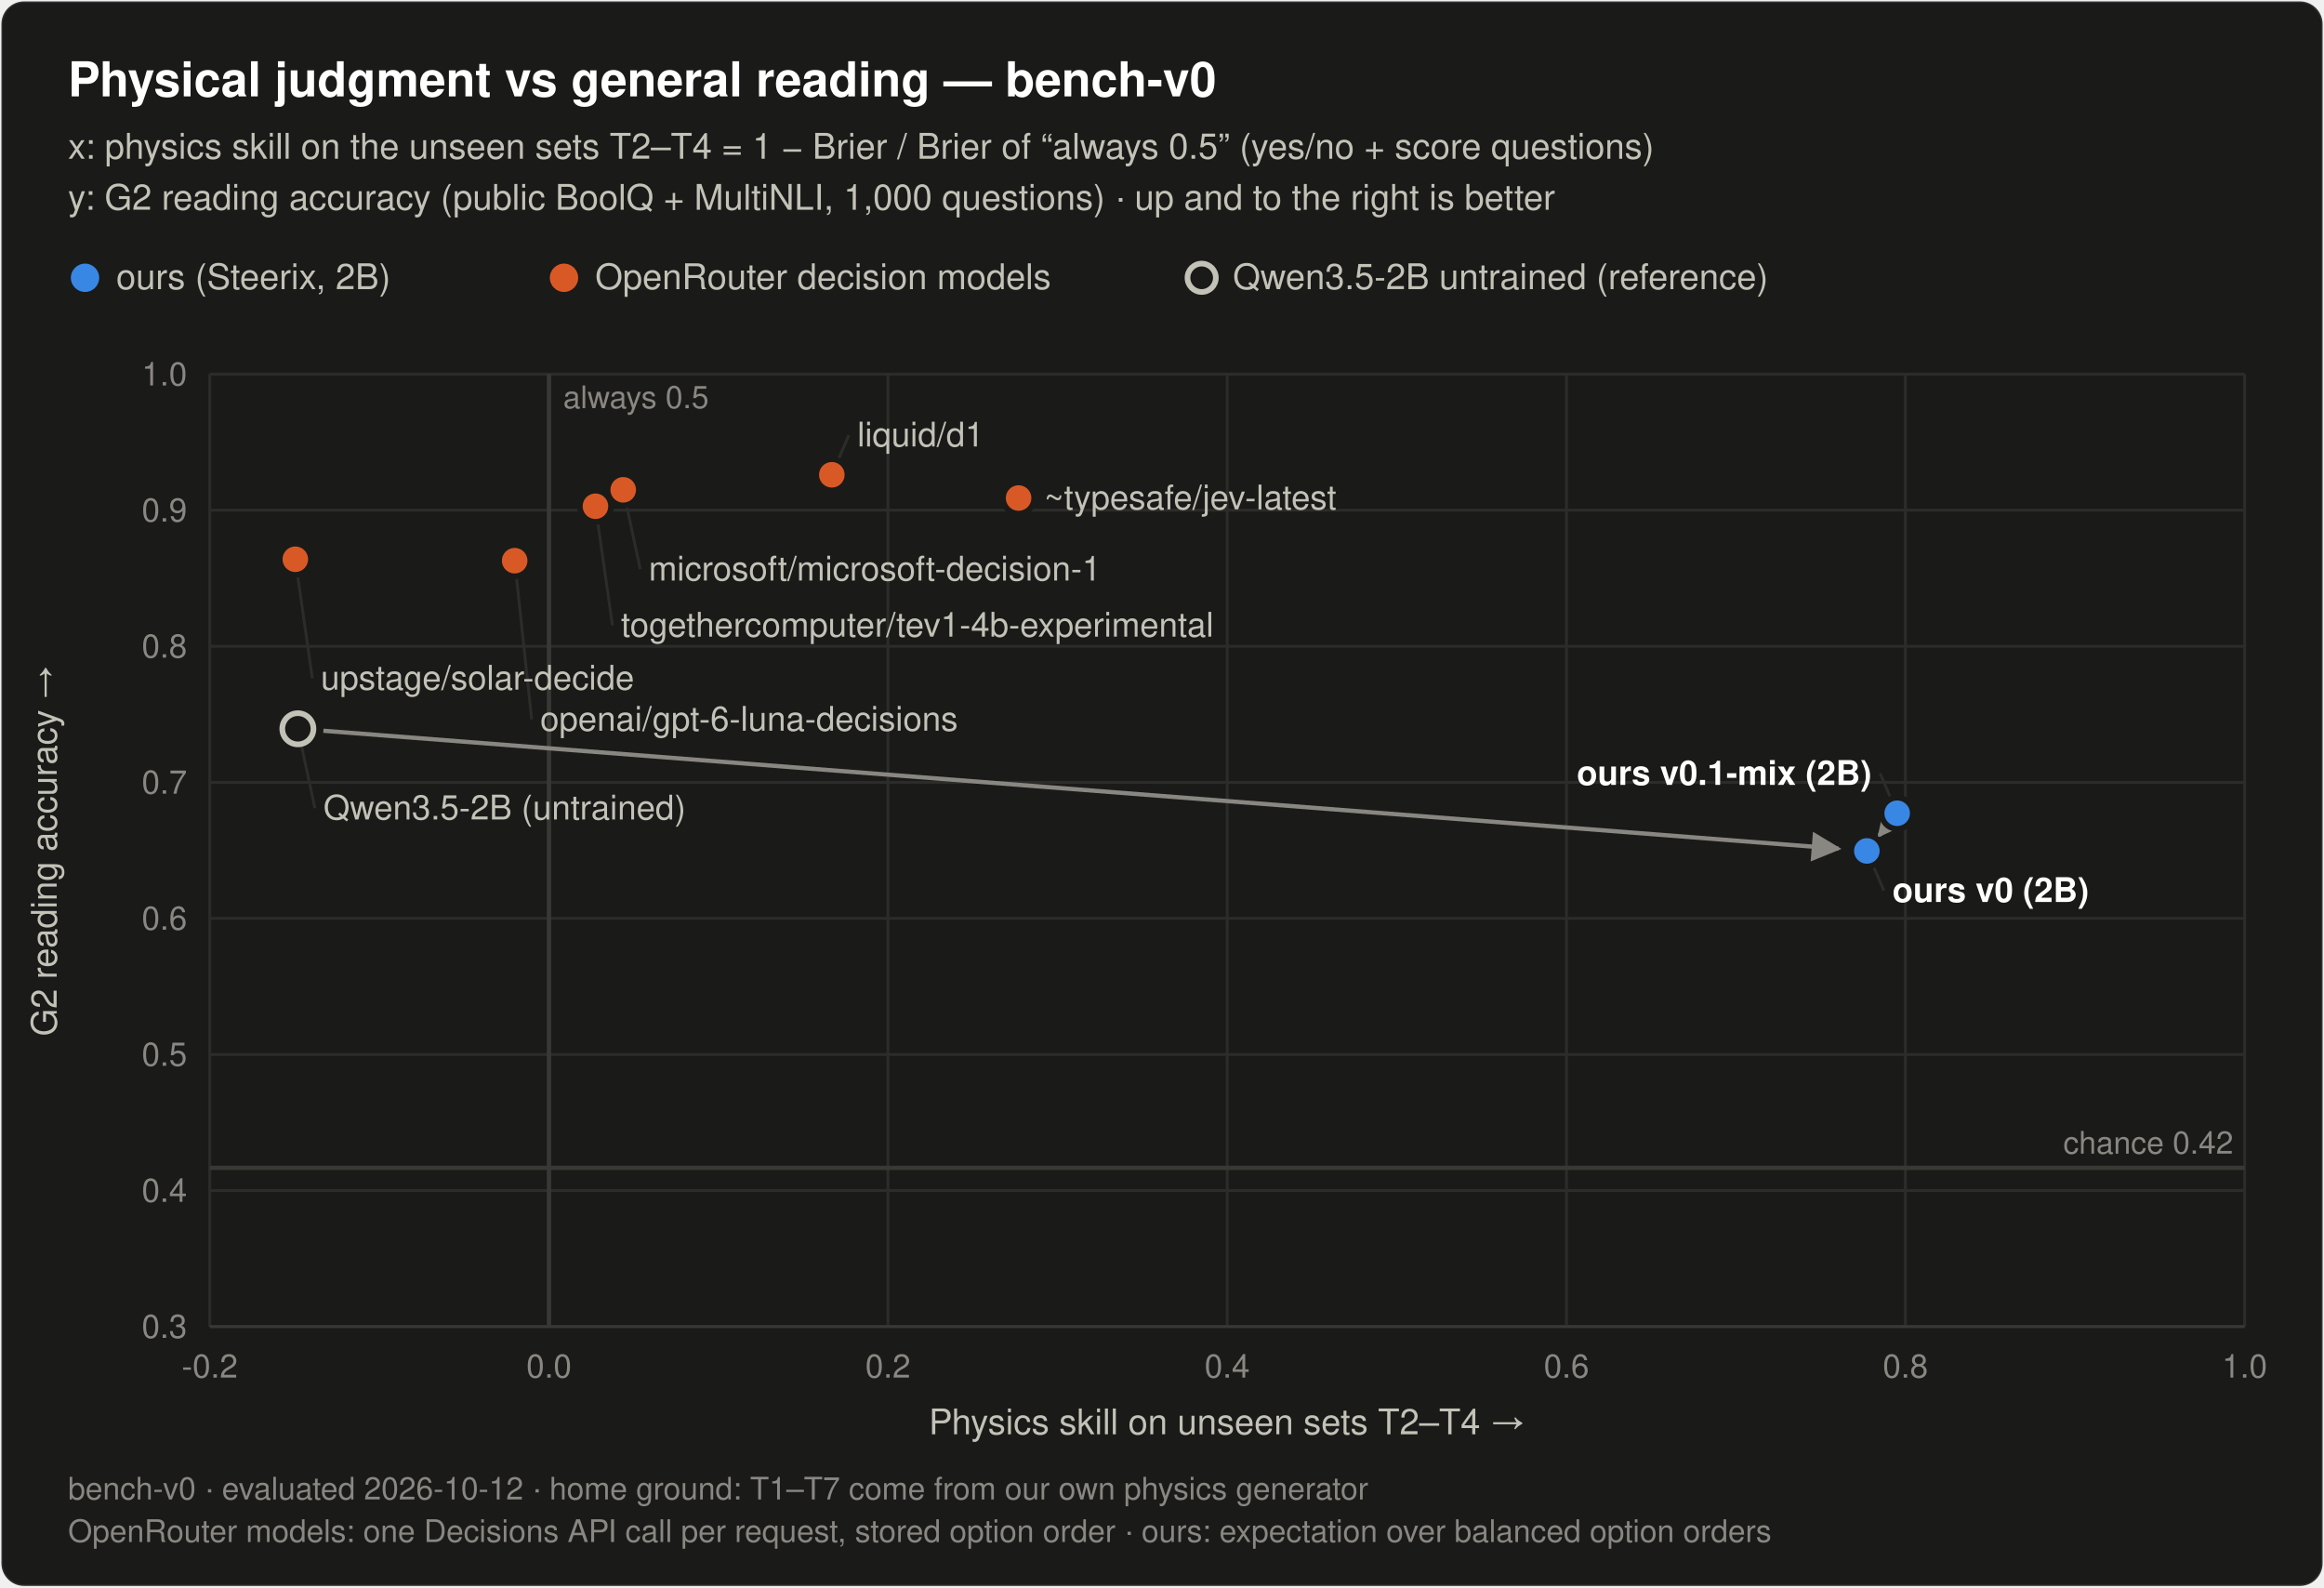
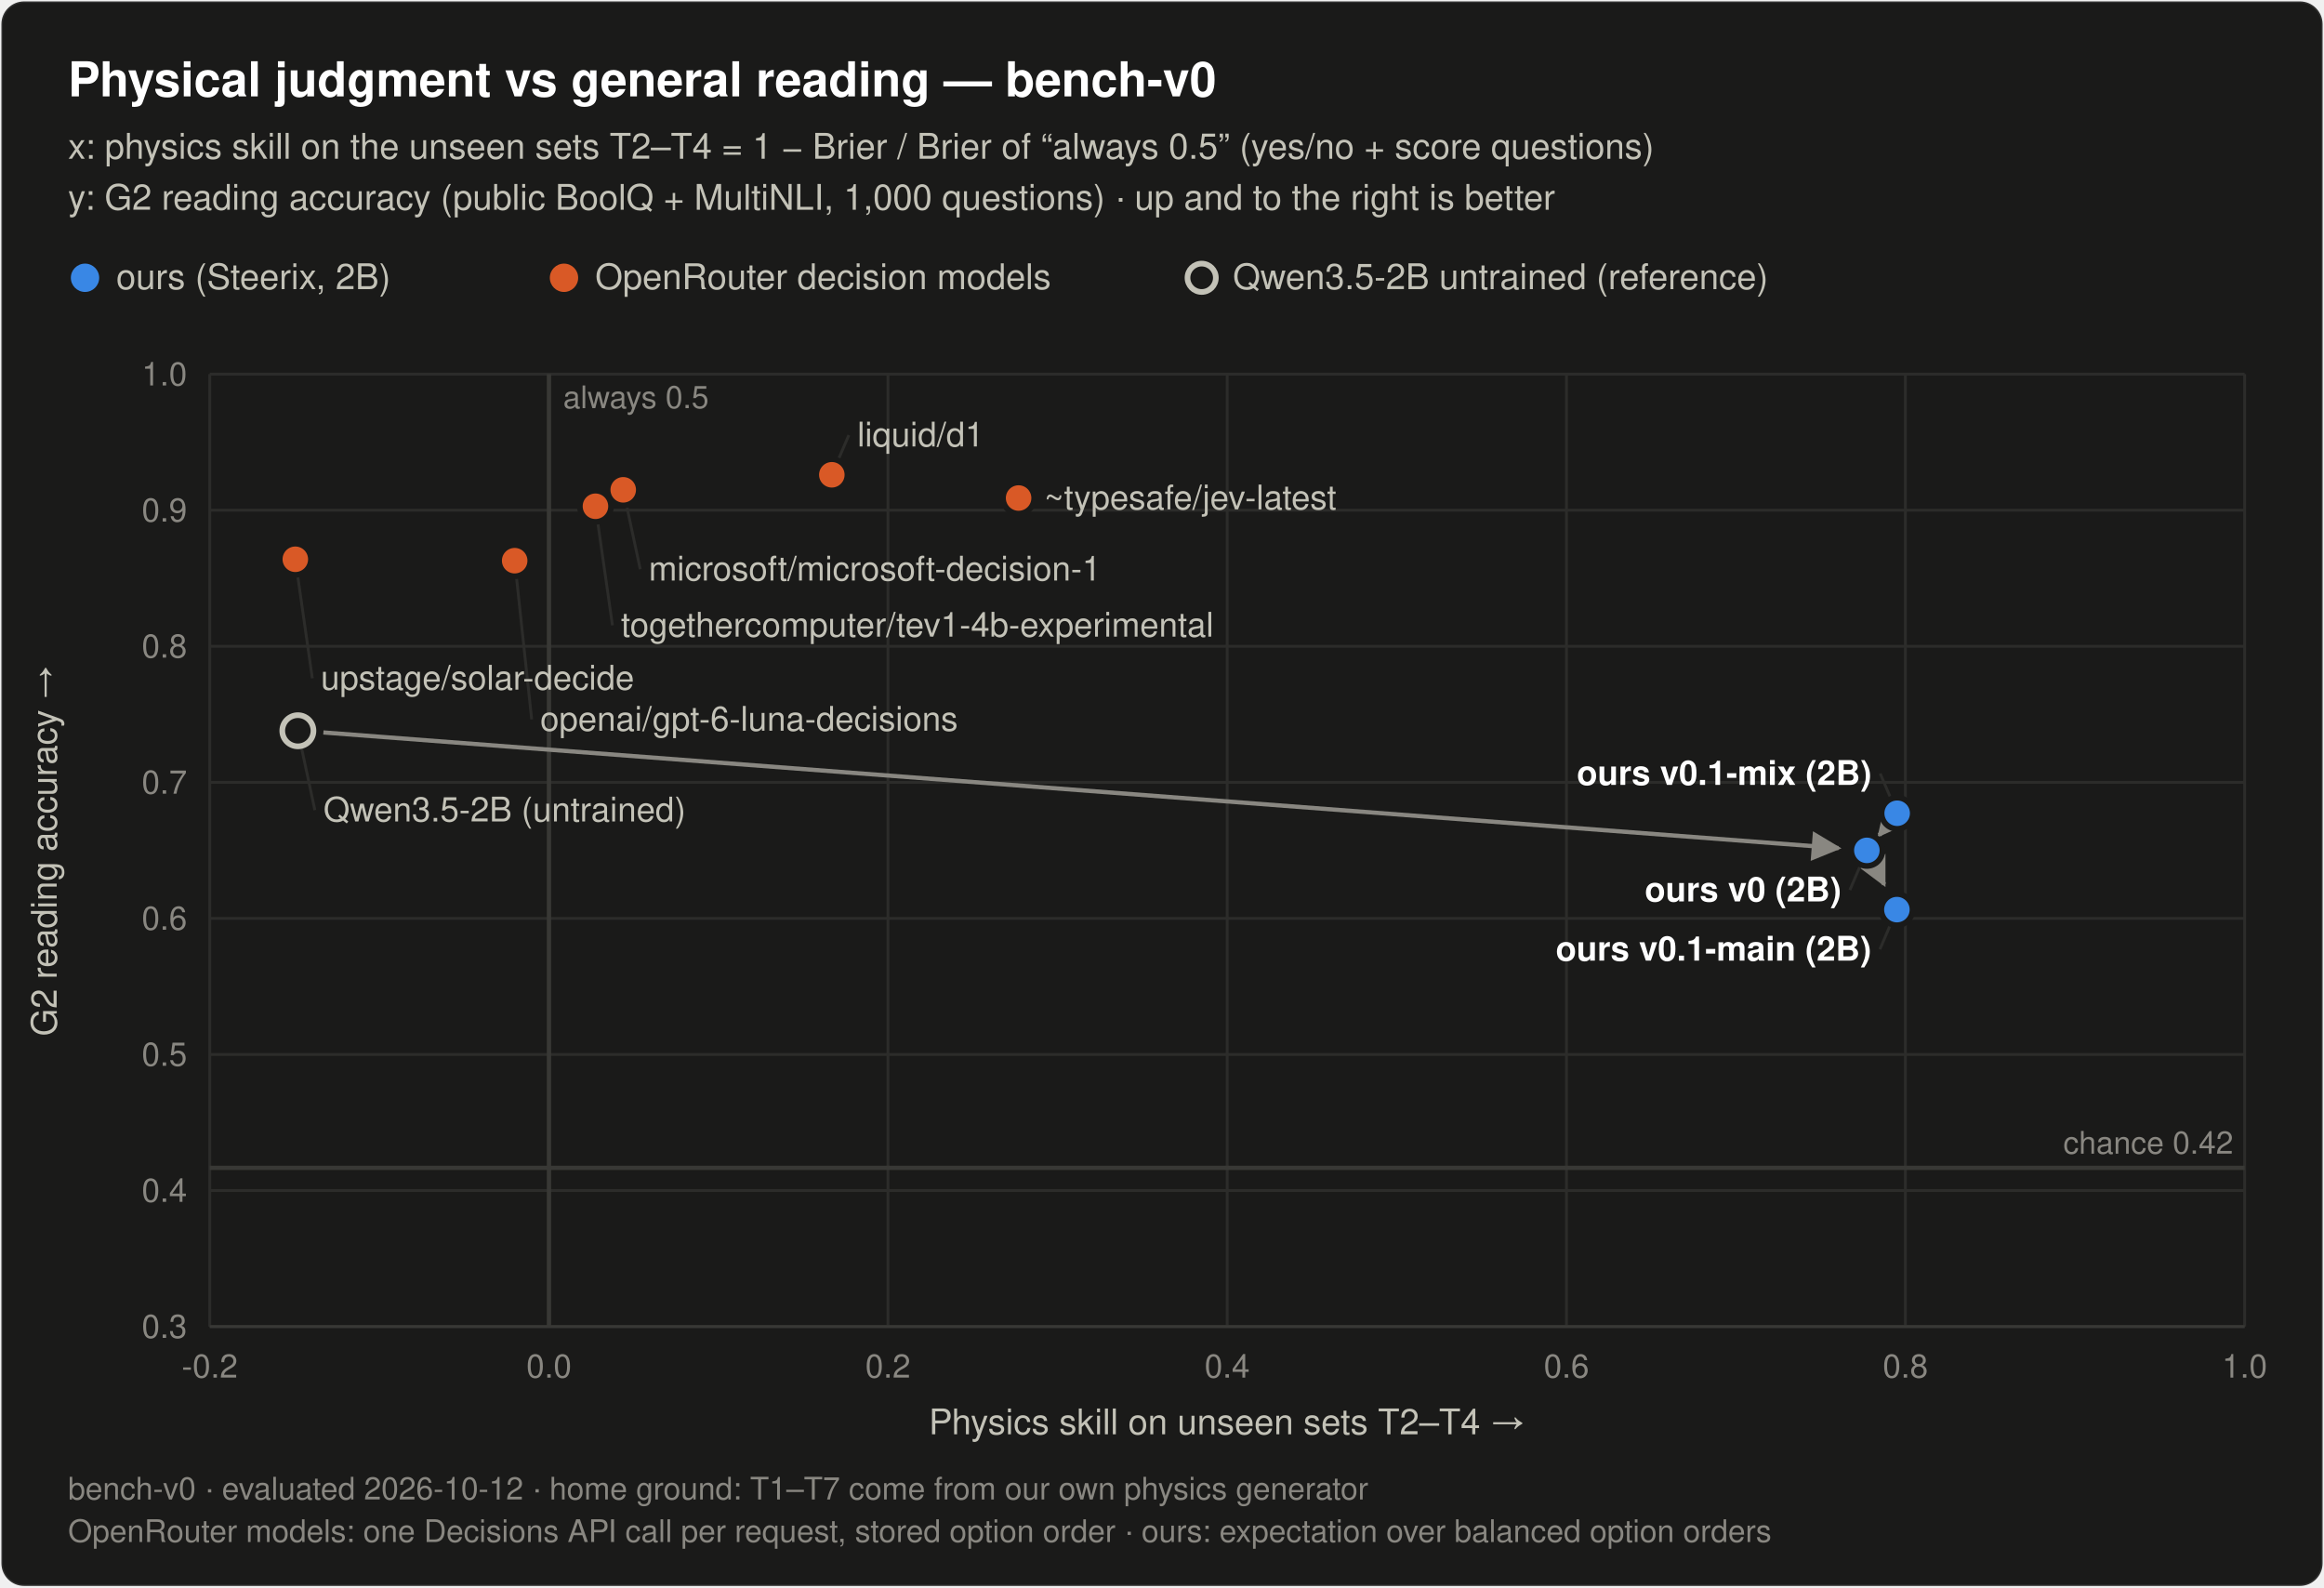
<svg xmlns="http://www.w3.org/2000/svg" width="820" height="560" viewBox="0 0 820 560" role="img" aria-labelledby="t d" font-family="system-ui, -apple-system, &quot;Segoe UI&quot;, Helvetica, Arial, sans-serif">
  <rect x="0.5" y="0.5" width="819" height="559" rx="8" fill="#1a1a19" stroke="rgba(255,255,255,0.10)" />
  <text x="24" y="34" font-size="17" font-weight="600" fill="#ffffff">Physical judgment vs general reading — bench-v0</text>
  <text x="24" y="56" font-size="12.5" fill="#c3c2b7">x: physics skill on the unseen sets T2–T4 = 1 − Brier / Brier of “always 0.5” (yes/no + score questions)</text>
  <text x="24" y="74" font-size="12.5" fill="#c3c2b7">y: G2 reading accuracy (public BoolQ + MultiNLI, 1,000 questions) · up and to the right is better</text>
  <circle cx="30" cy="98" r="5" fill="#3987e5" />
  <text x="41" y="102" font-size="12.5" fill="#c3c2b7">ours (Steerix, 2B)</text>
  <circle cx="199.0" cy="98" r="5" fill="#d95926" />
  <text x="210.0" y="102" font-size="12.5" fill="#c3c2b7">OpenRouter decision models</text>
  <circle cx="424.0" cy="98" r="5" fill="#1a1a19" stroke="#c3c2b7" stroke-width="2" />
  <text x="435.0" y="102" font-size="12.5" fill="#c3c2b7">Qwen3.5-2B untrained (reference)</text>
  <line x1="74.0" y1="132" x2="74.0" y2="468" stroke="#2c2c2a" stroke-width="1" />
  <text x="74.0" y="486" text-anchor="middle" font-size="11.5" fill="#898781" style="font-variant-numeric: tabular-nums">-0.2</text>
  <line x1="193.7" y1="132" x2="193.7" y2="468" stroke="#2c2c2a" stroke-width="1" />
  <text x="193.7" y="486" text-anchor="middle" font-size="11.5" fill="#898781" style="font-variant-numeric: tabular-nums">0.0</text>
  <line x1="313.3" y1="132" x2="313.3" y2="468" stroke="#2c2c2a" stroke-width="1" />
  <text x="313.3" y="486" text-anchor="middle" font-size="11.5" fill="#898781" style="font-variant-numeric: tabular-nums">0.2</text>
  <line x1="433.0" y1="132" x2="433.0" y2="468" stroke="#2c2c2a" stroke-width="1" />
  <text x="433.0" y="486" text-anchor="middle" font-size="11.5" fill="#898781" style="font-variant-numeric: tabular-nums">0.4</text>
  <line x1="552.7" y1="132" x2="552.7" y2="468" stroke="#2c2c2a" stroke-width="1" />
  <text x="552.7" y="486" text-anchor="middle" font-size="11.5" fill="#898781" style="font-variant-numeric: tabular-nums">0.6</text>
  <line x1="672.3" y1="132" x2="672.3" y2="468" stroke="#2c2c2a" stroke-width="1" />
  <text x="672.3" y="486" text-anchor="middle" font-size="11.5" fill="#898781" style="font-variant-numeric: tabular-nums">0.8</text>
  <line x1="792.0" y1="132" x2="792.0" y2="468" stroke="#2c2c2a" stroke-width="1" />
  <text x="792.0" y="486" text-anchor="middle" font-size="11.5" fill="#898781" style="font-variant-numeric: tabular-nums">1.0</text>
  <line x1="74" y1="468.0" x2="792" y2="468.0" stroke="#2c2c2a" stroke-width="1" />
  <text x="66" y="472.0" text-anchor="end" font-size="11.5" fill="#898781" style="font-variant-numeric: tabular-nums">0.3</text>
  <line x1="74" y1="420.0" x2="792" y2="420.0" stroke="#2c2c2a" stroke-width="1" />
  <text x="66" y="424.0" text-anchor="end" font-size="11.5" fill="#898781" style="font-variant-numeric: tabular-nums">0.4</text>
  <line x1="74" y1="372.0" x2="792" y2="372.0" stroke="#2c2c2a" stroke-width="1" />
  <text x="66" y="376.0" text-anchor="end" font-size="11.5" fill="#898781" style="font-variant-numeric: tabular-nums">0.5</text>
  <line x1="74" y1="324.0" x2="792" y2="324.0" stroke="#2c2c2a" stroke-width="1" />
  <text x="66" y="328.0" text-anchor="end" font-size="11.5" fill="#898781" style="font-variant-numeric: tabular-nums">0.6</text>
  <line x1="74" y1="276.0" x2="792" y2="276.0" stroke="#2c2c2a" stroke-width="1" />
  <text x="66" y="280.0" text-anchor="end" font-size="11.5" fill="#898781" style="font-variant-numeric: tabular-nums">0.7</text>
  <line x1="74" y1="228.0" x2="792" y2="228.0" stroke="#2c2c2a" stroke-width="1" />
  <text x="66" y="232.0" text-anchor="end" font-size="11.5" fill="#898781" style="font-variant-numeric: tabular-nums">0.8</text>
  <line x1="74" y1="180.0" x2="792" y2="180.0" stroke="#2c2c2a" stroke-width="1" />
  <text x="66" y="184.0" text-anchor="end" font-size="11.5" fill="#898781" style="font-variant-numeric: tabular-nums">0.9</text>
  <line x1="74" y1="132.0" x2="792" y2="132.0" stroke="#2c2c2a" stroke-width="1" />
  <text x="66" y="136.0" text-anchor="end" font-size="11.5" fill="#898781" style="font-variant-numeric: tabular-nums">1.0</text>
  <line x1="74" y1="468" x2="792" y2="468" stroke="#383835" stroke-width="1" />
  <line x1="193.7" y1="132" x2="193.7" y2="468" stroke="#383835" stroke-width="1.5" />
  <text x="198.7" y="144" font-size="11" fill="#898781">always 0.5</text>
  <line x1="74" y1="412.0" x2="792" y2="412.0" stroke="#383835" stroke-width="1.5" />
  <text x="788" y="407.0" text-anchor="end" font-size="11" fill="#898781">chance 0.42</text>
  <text x="433" y="506" text-anchor="middle" font-size="12.5" fill="#c3c2b7">Physics skill on unseen sets T2–T4 →</text>
  <text x="20" y="300" text-anchor="middle" font-size="12.5" fill="#c3c2b7" transform="rotate(-90 20 300)">G2 reading accuracy →</text>
  <defs>
    <marker id="arrow-dark" viewBox="0 0 10 10" refX="9" refY="5" markerWidth="7" markerHeight="7" orient="auto-start-reverse">
      <path d="M0,0 L10,5 L0,10 z" fill="#898781" />
    </marker>
  </defs>
-   <line x1="114.1" y1="257.8" x2="648.7" y2="299.4" stroke="#898781" stroke-width="1.5" marker-end="url(#arrow-dark)" />
-   <line x1="664.3" y1="293.2" x2="663.1" y2="294.7" stroke="#898781" stroke-width="1.5" marker-end="url(#arrow-dark)" />
-   <line x1="105.1" y1="257.1" x2="111.1" y2="285.1" stroke="#2c2c2a" stroke-width="1" />
-   <circle cx="105.1" cy="257.1" r="5.5" fill="#1a1a19" stroke="#c3c2b7" stroke-width="2" />
-   <text x="114.1" y="289.1" text-anchor="start" font-size="12" fill="#c3c2b7">Qwen3.5-2B (untrained)</text>
-   <line x1="658.7" y1="300.2" x2="664.7" y2="314.2" stroke="#2c2c2a" stroke-width="1" />
-   <circle cx="658.7" cy="300.2" r="5.5" fill="#3987e5" stroke="#1a1a19" stroke-width="2" />
-   <text x="667.7" y="318.2" text-anchor="start" font-size="12" fill="#ffffff" font-weight="600">ours v0 (2B)</text>
+   <line x1="114.1" y1="258.4" x2="648.7" y2="299.2" stroke="#898781" stroke-width="1.5" marker-end="url(#arrow-dark)" />
+   <line x1="662.8" y1="308.0" x2="664.8" y2="312.0" stroke="#898781" stroke-width="1.5" marker-end="url(#arrow-dark)" />
+   <line x1="664.4" y1="293.0" x2="663.1" y2="294.6" stroke="#898781" stroke-width="1.5" marker-end="url(#arrow-dark)" />
+   <line x1="105.1" y1="257.8" x2="111.1" y2="285.8" stroke="#2c2c2a" stroke-width="1" />
+   <circle cx="105.1" cy="257.8" r="5.5" fill="#1a1a19" stroke="#c3c2b7" stroke-width="2" />
+   <text x="114.1" y="289.8" text-anchor="start" font-size="12" fill="#c3c2b7">Qwen3.5-2B (untrained)</text>
+   <line x1="658.7" y1="300.0" x2="652.7" y2="314.0" stroke="#2c2c2a" stroke-width="1" />
+   <circle cx="658.7" cy="300.0" r="5.5" fill="#3987e5" stroke="#1a1a19" stroke-width="2" />
+   <text x="649.7" y="318.0" text-anchor="end" font-size="12" fill="#ffffff" font-weight="600">ours v0 (2B)</text>
+   <line x1="669.3" y1="320.9" x2="663.3" y2="334.9" stroke="#2c2c2a" stroke-width="1" />
+   <circle cx="669.3" cy="320.9" r="5.5" fill="#3987e5" stroke="#1a1a19" stroke-width="2" />
+   <text x="660.3" y="338.9" text-anchor="end" font-size="12" fill="#ffffff" font-weight="600">ours v0.1-main (2B)</text>
  <line x1="669.4" y1="286.9" x2="663.4" y2="272.9" stroke="#2c2c2a" stroke-width="1" />
  <circle cx="669.4" cy="286.9" r="5.5" fill="#3987e5" stroke="#1a1a19" stroke-width="2" />
  <text x="660.4" y="276.9" text-anchor="end" font-size="12" fill="#ffffff" font-weight="600">ours v0.1-mix (2B)</text>
  <line x1="293.5" y1="167.5" x2="299.5" y2="153.5" stroke="#2c2c2a" stroke-width="1" />
  <circle cx="293.5" cy="167.5" r="5.5" fill="#d95926" stroke="#1a1a19" stroke-width="2" />
  <text x="302.5" y="157.5" text-anchor="start" font-size="12" fill="#c3c2b7">liquid/d1</text>
  <line x1="219.9" y1="172.8" x2="225.9" y2="200.8" stroke="#2c2c2a" stroke-width="1" />
  <circle cx="219.9" cy="172.8" r="5.5" fill="#d95926" stroke="#1a1a19" stroke-width="2" />
  <text x="228.9" y="204.8" text-anchor="start" font-size="12" fill="#c3c2b7">microsoft/microsoft-decision-1</text>
  <line x1="181.6" y1="197.8" x2="187.6" y2="253.8" stroke="#2c2c2a" stroke-width="1" />
  <circle cx="181.6" cy="197.8" r="5.5" fill="#d95926" stroke="#1a1a19" stroke-width="2" />
  <text x="190.6" y="257.8" text-anchor="start" font-size="12" fill="#c3c2b7">openai/gpt-6-luna-decisions</text>
  <circle cx="359.4" cy="175.7" r="5.5" fill="#d95926" stroke="#1a1a19" stroke-width="2" />
  <text x="368.4" y="179.7" text-anchor="start" font-size="12" fill="#c3c2b7">~typesafe/jev-latest</text>
  <line x1="210.1" y1="178.6" x2="216.1" y2="220.6" stroke="#2c2c2a" stroke-width="1" />
  <circle cx="210.1" cy="178.6" r="5.5" fill="#d95926" stroke="#1a1a19" stroke-width="2" />
  <text x="219.1" y="224.6" text-anchor="start" font-size="12" fill="#c3c2b7">togethercomputer/tev1-4b-experimental</text>
  <line x1="104.2" y1="197.3" x2="110.2" y2="239.3" stroke="#2c2c2a" stroke-width="1" />
  <circle cx="104.2" cy="197.3" r="5.5" fill="#d95926" stroke="#1a1a19" stroke-width="2" />
  <text x="113.2" y="243.3" text-anchor="start" font-size="12" fill="#c3c2b7">upstage/solar-decide</text>
  <text x="24" y="544" font-size="11" fill="#898781">OpenRouter models: one Decisions API call per request, stored option order · ours: expectation over balanced option orders</text>
  <text x="24" y="529" font-size="11" fill="#898781">bench-v0 · evaluated 2026-10-12 · home ground: T1–T7 come from our own physics generator</text>
</svg>
